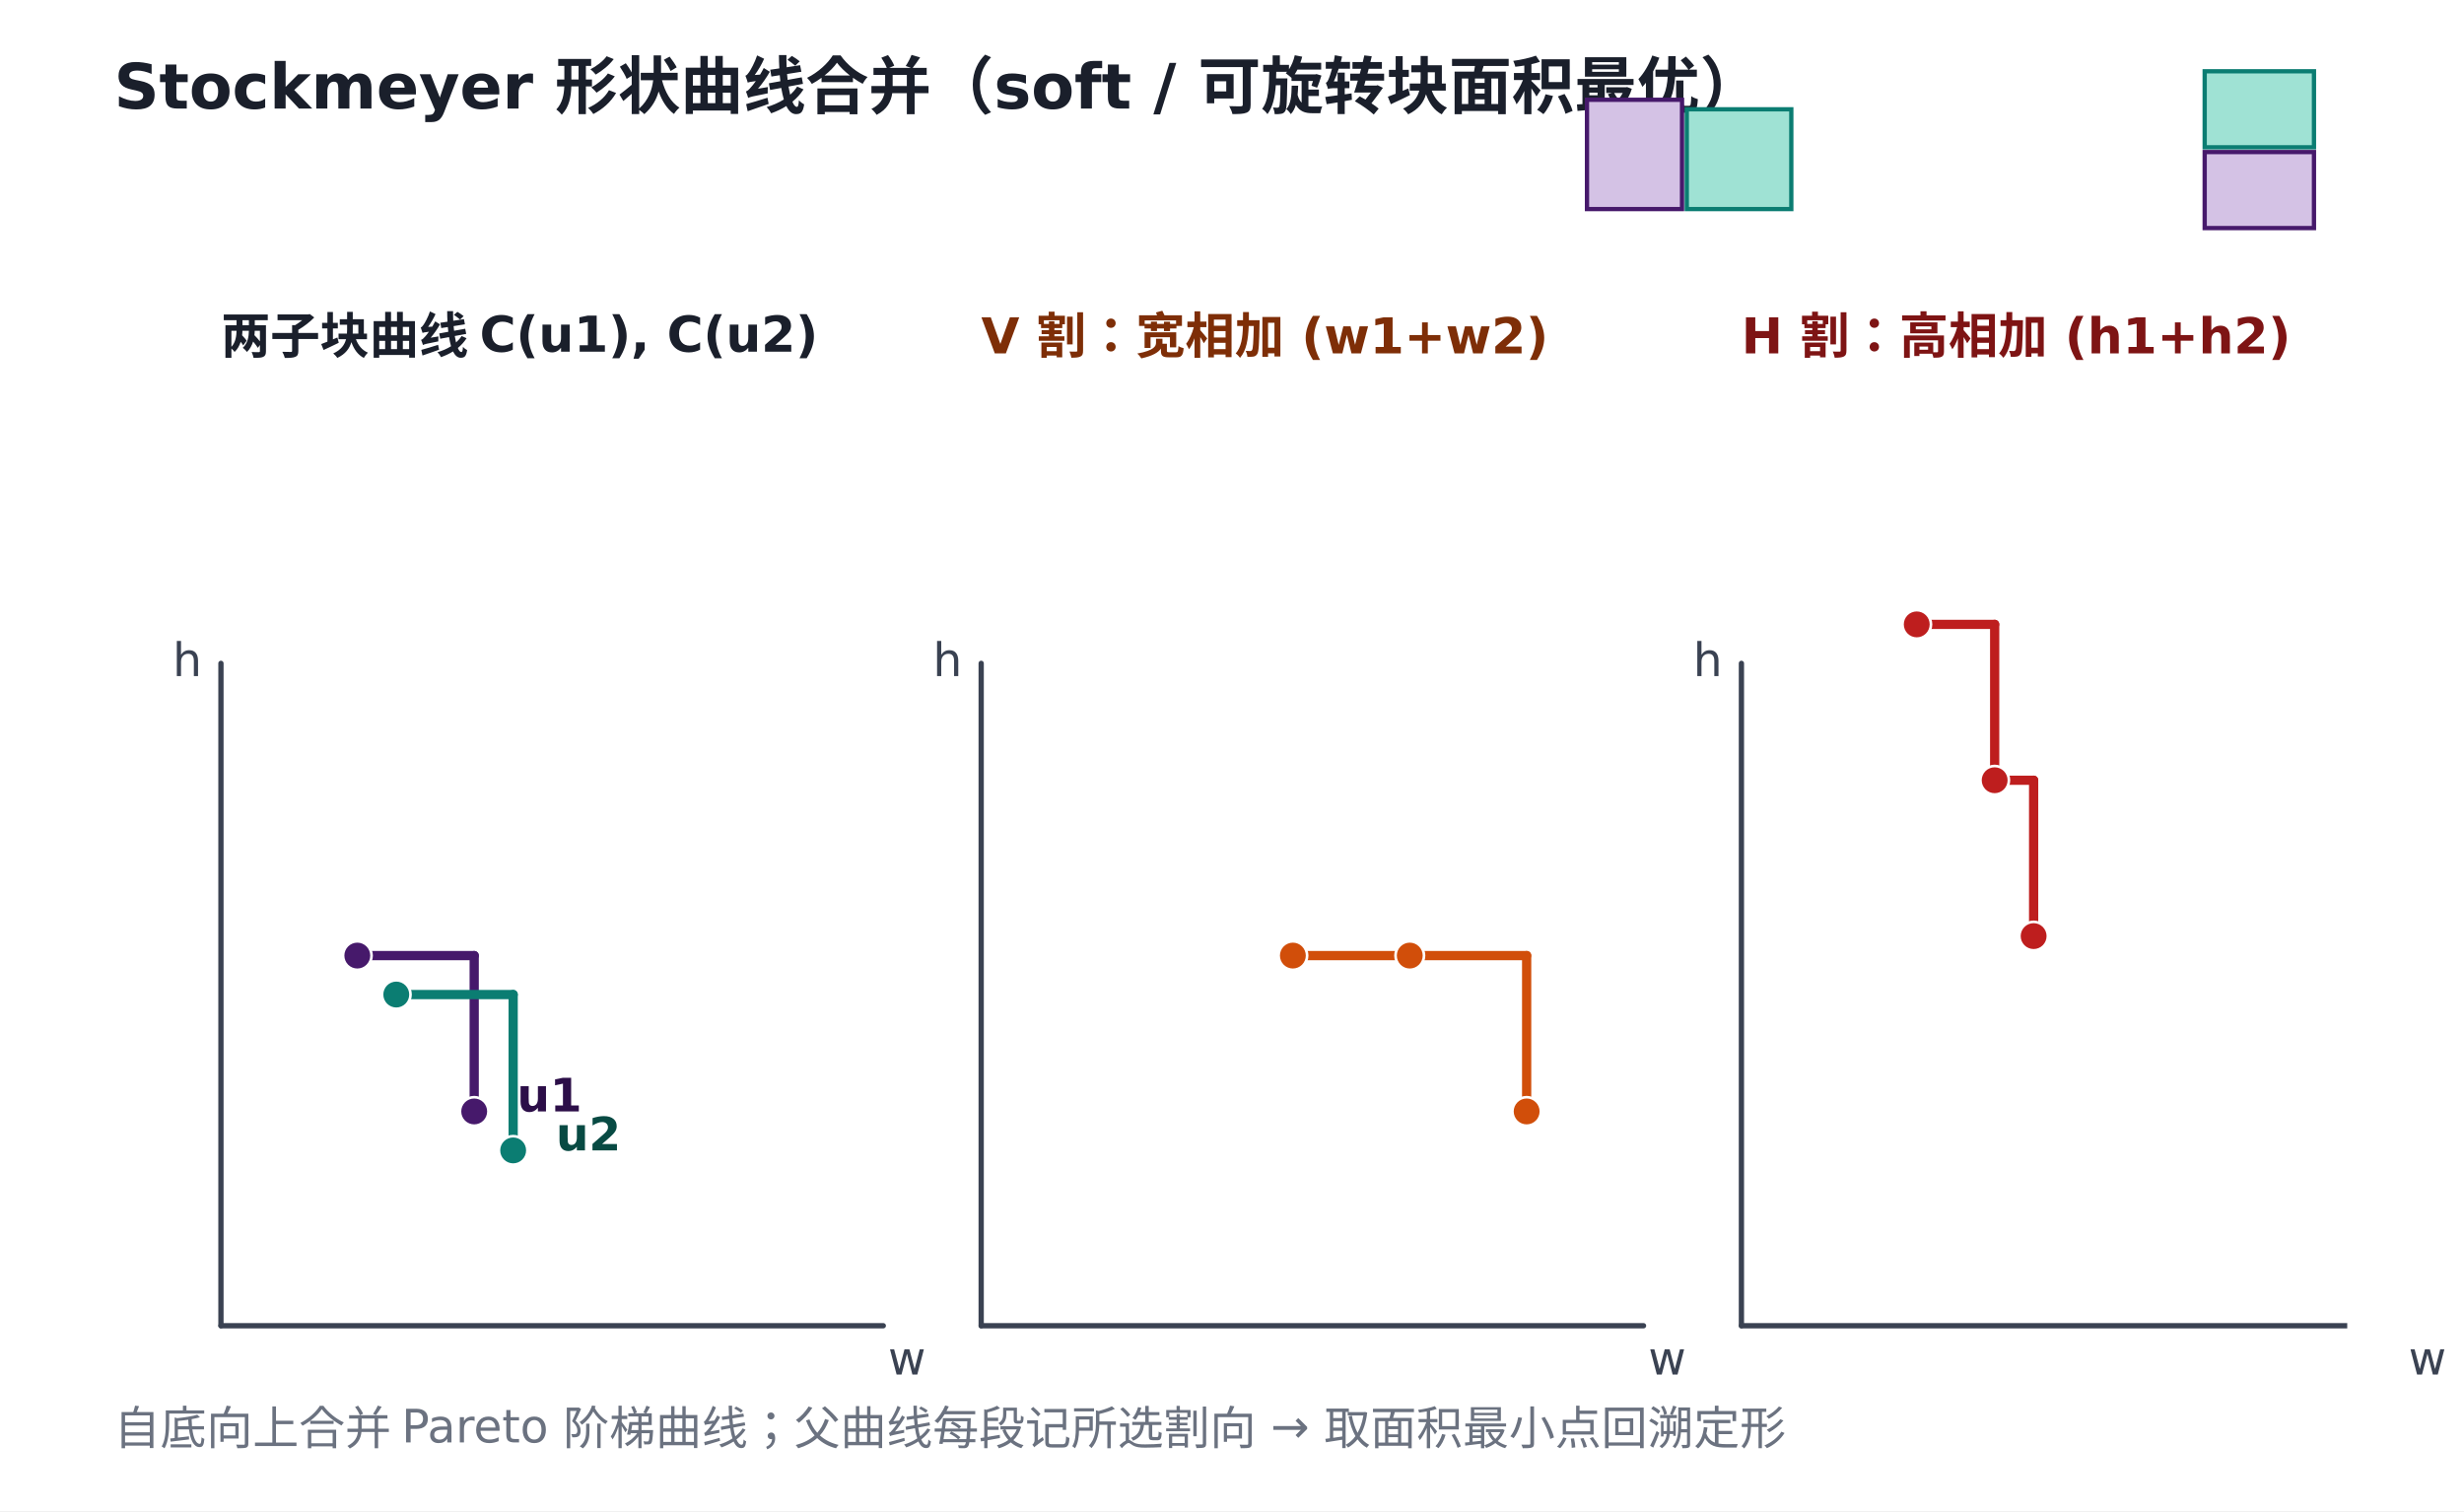
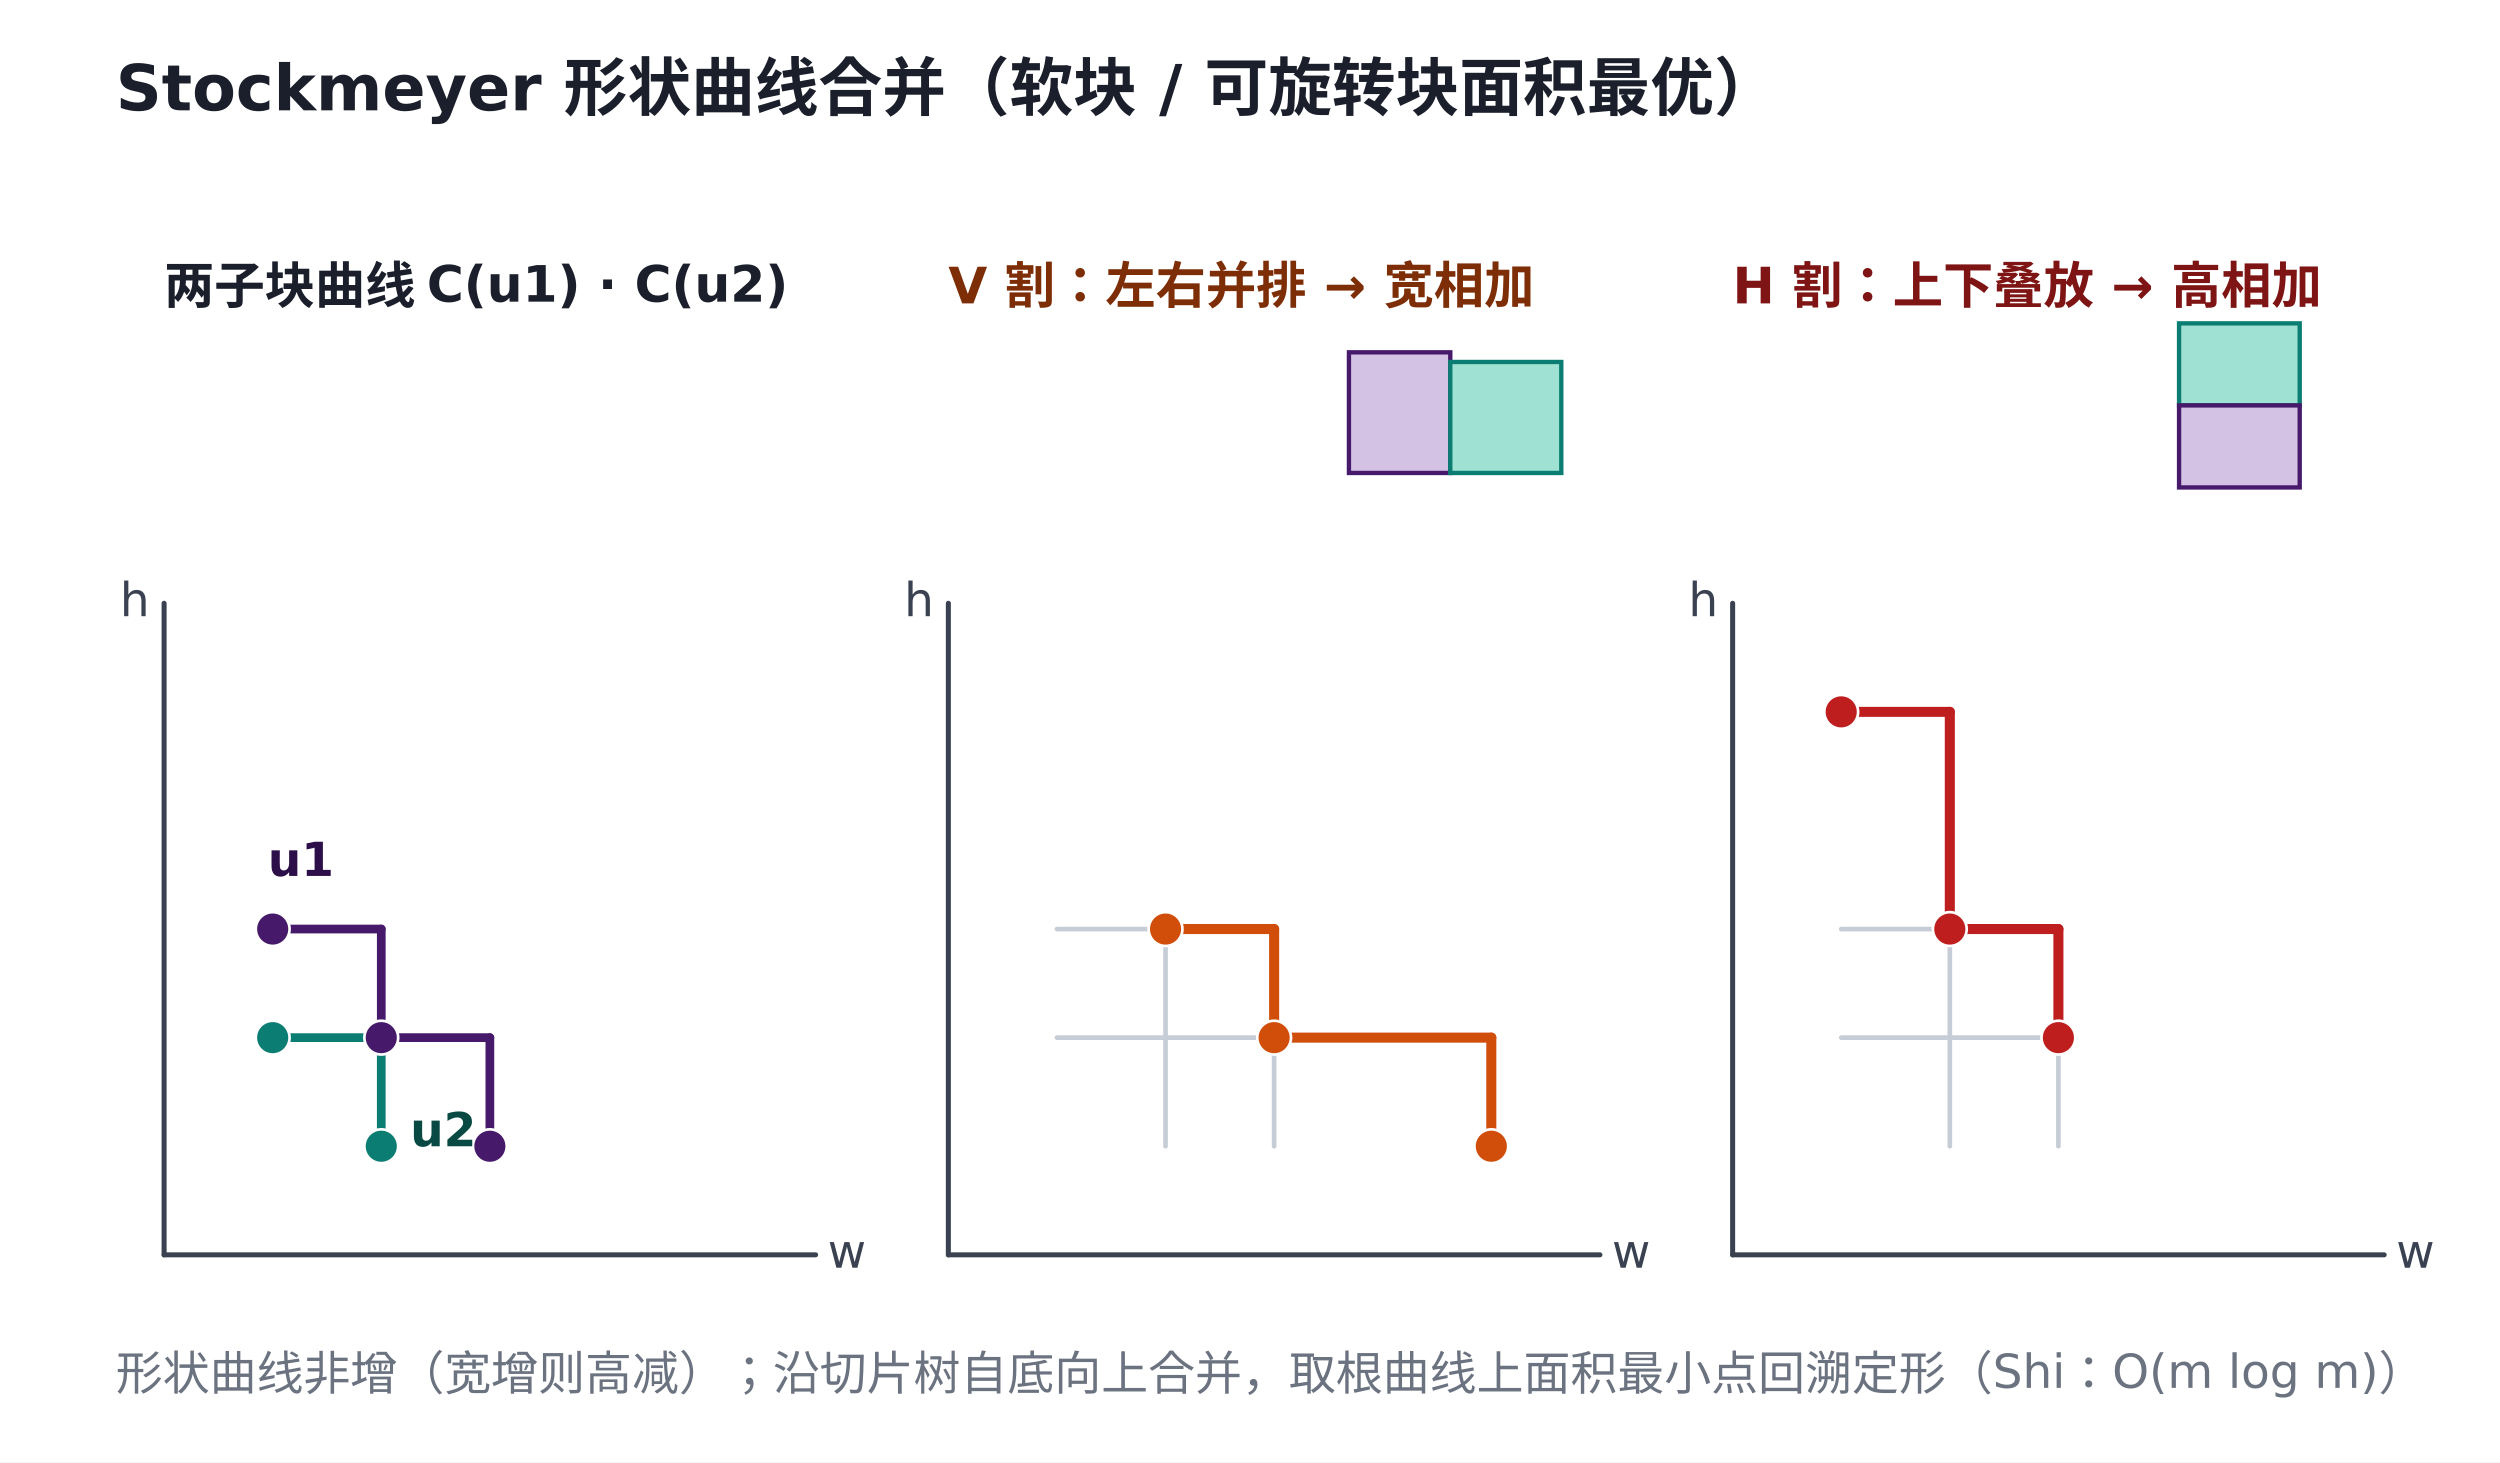
- <svg xmlns="http://www.w3.org/2000/svg" width="746.749pt" height="457.92pt" viewBox="0 0 746.749 457.92" version="1.1">
+ <svg xmlns="http://www.w3.org/2000/svg" width="745.92pt" height="436.32pt" viewBox="0 0 745.92 436.32" version="1.1">
  <defs>
    <style type="text/css">*{stroke-linejoin: round; stroke-linecap: butt}</style>
  </defs>
  <g id="figure_1">
    <g id="patch_1">
-       <path d="M 0 457.92  L 746.749 457.92  L 746.749 0  L 0 0  z " style="fill: #ffffff" />
+       <path d="M 0 436.32  L 745.92 436.32  L 745.92 0  L 0 0  z " style="fill: #ffffff" />
    </g>
    <g id="axes_1">
      <g id="patch_2">
-         <path d="M 5.76 452.16  L 711.36 452.16  L 711.36 5.76  L 5.76 5.76  z " clip-path="url(#pc4a3c876ba)" style="fill: #ffffff" />
+         <path d="M 5.76 430.56  L 740.16 430.56  L 740.16 5.76  L 5.76 5.76  z " clip-path="url(#p6e9ae3e410)" style="fill: #ffffff" />
      </g>
      <g id="text_1">
-         <text style="font-weight: 700; font-size: 19px; font-family: 'Microsoft YaHei', 'Microsoft YaHei UI', 'SimHei', 'Segoe UI', 'DejaVu Sans', sans-serif; text-anchor: start; fill: #1a1f2b" x="34.56" y="32.898" transform="rotate(-0 34.56 32.8982)">Stockmeyer 形状曲线合并（soft / 可旋转块面积最优）</text>
+         <text style="font-weight: 700; font-size: 19px; font-family: 'Microsoft YaHei', 'Microsoft YaHei UI', 'SimHei', 'Segoe UI', 'DejaVu Sans', sans-serif; text-anchor: start; fill: #1a1f2b" x="34.56" y="32.917" transform="rotate(-0 34.56 32.9175)">Stockmeyer 形状曲线合并（软块 / 可旋转块面积最优）</text>
      </g>
      <g id="line2d_1">
-         <path d="M 66.96 401.76  L 267.696 401.76  " clip-path="url(#pc4a3c876ba)" style="fill: none; stroke: #3a4252; stroke-width: 1.6; stroke-linecap: round" />
+         <path d="M 48.96 374.4  L 243.36 374.4  " clip-path="url(#p6e9ae3e410)" style="fill: none; stroke: #3a4252; stroke-width: 1.5; stroke-linecap: round" />
      </g>
      <g id="line2d_2">
-         <path d="M 66.96 401.76  L 66.96 201.024  " clip-path="url(#pc4a3c876ba)" style="fill: none; stroke: #3a4252; stroke-width: 1.6; stroke-linecap: round" />
+         <path d="M 48.96 374.4  L 48.96 180  " clip-path="url(#p6e9ae3e410)" style="fill: none; stroke: #3a4252; stroke-width: 1.5; stroke-linecap: round" />
      </g>
      <g id="text_2">
-         <text style="font-size: 14px; font-family: 'Microsoft YaHei', 'Microsoft YaHei UI', 'SimHei', 'Segoe UI', 'DejaVu Sans', sans-serif; text-anchor: start; fill: #3a4252" x="269.136" y="416.551" transform="rotate(-0 269.136 416.5512)">w</text>
+         <text style="font-size: 14px; font-family: 'Microsoft YaHei', 'Microsoft YaHei UI', 'SimHei', 'Segoe UI', 'DejaVu Sans', sans-serif; text-anchor: start; fill: #3a4252" x="246.96" y="378.255" transform="rotate(-0 246.96 378.2555)">w</text>
      </g>
      <g id="text_3">
-         <text style="font-size: 14px; font-family: 'Microsoft YaHei', 'Microsoft YaHei UI', 'SimHei', 'Segoe UI', 'DejaVu Sans', sans-serif; text-anchor: end; fill: #3a4252" x="61.2" y="204.879" transform="rotate(-0 61.2 204.8795)">h</text>
+         <text style="font-size: 14px; font-family: 'Microsoft YaHei', 'Microsoft YaHei UI', 'SimHei', 'Segoe UI', 'DejaVu Sans', sans-serif; text-anchor: end; fill: #3a4252" x="44.64" y="183.855" transform="rotate(-0 44.64 183.8555)">h</text>
      </g>
      <g id="text_4">
-         <text style="font-weight: 700; font-size: 15px; font-family: 'Microsoft YaHei', 'Microsoft YaHei UI', 'SimHei', 'Segoe UI', 'DejaVu Sans', sans-serif; text-anchor: start; fill: #1a1f2b" x="66.96" y="107.091" transform="rotate(-0 66.96 107.0909)">两子块曲线 C(u1), C(u2)</text>
+         <text style="font-weight: 700; font-size: 15px; font-family: 'Microsoft YaHei', 'Microsoft YaHei UI', 'SimHei', 'Segoe UI', 'DejaVu Sans', sans-serif; text-anchor: start; fill: #1a1f2b" x="48.96" y="90.531" transform="rotate(-0 48.96 90.53086)">两子块曲线 C(u1) · C(u2)</text>
      </g>
      <g id="line2d_3">
-         <path d="M 297.36 401.76  L 498.096 401.76  " clip-path="url(#pc4a3c876ba)" style="fill: none; stroke: #3a4252; stroke-width: 1.6; stroke-linecap: round" />
+         <path d="M 282.96 374.4  L 477.36 374.4  " clip-path="url(#p6e9ae3e410)" style="fill: none; stroke: #3a4252; stroke-width: 1.5; stroke-linecap: round" />
      </g>
      <g id="line2d_4">
-         <path d="M 297.36 401.76  L 297.36 201.024  " clip-path="url(#pc4a3c876ba)" style="fill: none; stroke: #3a4252; stroke-width: 1.6; stroke-linecap: round" />
+         <path d="M 282.96 374.4  L 282.96 180  " clip-path="url(#p6e9ae3e410)" style="fill: none; stroke: #3a4252; stroke-width: 1.5; stroke-linecap: round" />
      </g>
      <g id="text_5">
-         <text style="font-size: 14px; font-family: 'Microsoft YaHei', 'Microsoft YaHei UI', 'SimHei', 'Segoe UI', 'DejaVu Sans', sans-serif; text-anchor: start; fill: #3a4252" x="499.536" y="416.551" transform="rotate(-0 499.536 416.5512)">w</text>
+         <text style="font-size: 14px; font-family: 'Microsoft YaHei', 'Microsoft YaHei UI', 'SimHei', 'Segoe UI', 'DejaVu Sans', sans-serif; text-anchor: start; fill: #3a4252" x="480.96" y="378.255" transform="rotate(-0 480.96 378.2555)">w</text>
      </g>
      <g id="text_6">
-         <text style="font-size: 14px; font-family: 'Microsoft YaHei', 'Microsoft YaHei UI', 'SimHei', 'Segoe UI', 'DejaVu Sans', sans-serif; text-anchor: end; fill: #3a4252" x="291.6" y="204.879" transform="rotate(-0 291.6 204.8795)">h</text>
+         <text style="font-size: 14px; font-family: 'Microsoft YaHei', 'Microsoft YaHei UI', 'SimHei', 'Segoe UI', 'DejaVu Sans', sans-serif; text-anchor: end; fill: #3a4252" x="278.64" y="183.855" transform="rotate(-0 278.64 183.8555)">h</text>
      </g>
      <g id="text_7">
-         <text style="font-weight: 700; font-size: 15px; font-family: 'Microsoft YaHei', 'Microsoft YaHei UI', 'SimHei', 'Segoe UI', 'DejaVu Sans', sans-serif; text-anchor: start; fill: #7e2e07" x="297.36" y="107.091" transform="rotate(-0 297.36 107.0909)">V 割：宽相加 (w1+w2)</text>
+         <text style="font-weight: 700; font-size: 15px; font-family: 'Microsoft YaHei', 'Microsoft YaHei UI', 'SimHei', 'Segoe UI', 'DejaVu Sans', sans-serif; text-anchor: start; fill: #7e2e07" x="282.96" y="90.531" transform="rotate(-0 282.96 90.53086)">V 割：左右并排 → 宽相加</text>
      </g>
      <g id="line2d_5">
-         <path d="M 527.76 401.76  L 728.496 401.76  " clip-path="url(#pc4a3c876ba)" style="fill: none; stroke: #3a4252; stroke-width: 1.6; stroke-linecap: round" />
+         <path d="M 315.36 277.2  L 347.76 277.2  " clip-path="url(#p6e9ae3e410)" style="fill: none; stroke: #c7cdd6; stroke-width: 1.4; stroke-linecap: round" />
      </g>
      <g id="line2d_6">
-         <path d="M 527.76 401.76  L 527.76 201.024  " clip-path="url(#pc4a3c876ba)" style="fill: none; stroke: #3a4252; stroke-width: 1.6; stroke-linecap: round" />
+         <path d="M 347.76 277.2  L 347.76 309.6  " clip-path="url(#p6e9ae3e410)" style="fill: none; stroke: #c7cdd6; stroke-width: 1.4; stroke-linecap: round" />
+       </g>
+       <g id="line2d_7">
+         <path d="M 347.76 309.6  L 380.16 309.6  " clip-path="url(#p6e9ae3e410)" style="fill: none; stroke: #c7cdd6; stroke-width: 1.4; stroke-linecap: round" />
+       </g>
+       <g id="line2d_8">
+         <path d="M 380.16 309.6  L 380.16 342  " clip-path="url(#p6e9ae3e410)" style="fill: none; stroke: #c7cdd6; stroke-width: 1.4; stroke-linecap: round" />
+       </g>
+       <g id="line2d_9">
+         <path d="M 315.36 309.6  L 347.76 309.6  " clip-path="url(#p6e9ae3e410)" style="fill: none; stroke: #c7cdd6; stroke-width: 1.4; stroke-linecap: round" />
+       </g>
+       <g id="line2d_10">
+         <path d="M 347.76 309.6  L 347.76 342  " clip-path="url(#p6e9ae3e410)" style="fill: none; stroke: #c7cdd6; stroke-width: 1.4; stroke-linecap: round" />
+       </g>
+       <g id="line2d_11">
+         <path d="M 516.96 374.4  L 711.36 374.4  " clip-path="url(#p6e9ae3e410)" style="fill: none; stroke: #3a4252; stroke-width: 1.5; stroke-linecap: round" />
+       </g>
+       <g id="line2d_12">
+         <path d="M 516.96 374.4  L 516.96 180  " clip-path="url(#p6e9ae3e410)" style="fill: none; stroke: #3a4252; stroke-width: 1.5; stroke-linecap: round" />
      </g>
      <g id="text_8">
-         <text style="font-size: 14px; font-family: 'Microsoft YaHei', 'Microsoft YaHei UI', 'SimHei', 'Segoe UI', 'DejaVu Sans', sans-serif; text-anchor: start; fill: #3a4252" x="729.936" y="416.551" transform="rotate(-0 729.936 416.5512)">w</text>
+         <text style="font-size: 14px; font-family: 'Microsoft YaHei', 'Microsoft YaHei UI', 'SimHei', 'Segoe UI', 'DejaVu Sans', sans-serif; text-anchor: start; fill: #3a4252" x="714.96" y="378.255" transform="rotate(-0 714.96 378.2555)">w</text>
      </g>
      <g id="text_9">
-         <text style="font-size: 14px; font-family: 'Microsoft YaHei', 'Microsoft YaHei UI', 'SimHei', 'Segoe UI', 'DejaVu Sans', sans-serif; text-anchor: end; fill: #3a4252" x="522" y="204.879" transform="rotate(-0 522 204.8795)">h</text>
+         <text style="font-size: 14px; font-family: 'Microsoft YaHei', 'Microsoft YaHei UI', 'SimHei', 'Segoe UI', 'DejaVu Sans', sans-serif; text-anchor: end; fill: #3a4252" x="512.64" y="183.855" transform="rotate(-0 512.64 183.8555)">h</text>
      </g>
      <g id="text_10">
-         <text style="font-weight: 700; font-size: 15px; font-family: 'Microsoft YaHei', 'Microsoft YaHei UI', 'SimHei', 'Segoe UI', 'DejaVu Sans', sans-serif; text-anchor: start; fill: #7e1414" x="527.76" y="107.091" transform="rotate(-0 527.76 107.0909)">H 割：高相加 (h1+h2)</text>
+         <text style="font-weight: 700; font-size: 15px; font-family: 'Microsoft YaHei', 'Microsoft YaHei UI', 'SimHei', 'Segoe UI', 'DejaVu Sans', sans-serif; text-anchor: start; fill: #7e1414" x="516.96" y="90.531" transform="rotate(-0 516.96 90.53086)">H 割：上下叠放 → 高相加</text>
+       </g>
+       <g id="line2d_13">
+         <path d="M 549.36 277.2  L 581.76 277.2  " clip-path="url(#p6e9ae3e410)" style="fill: none; stroke: #c7cdd6; stroke-width: 1.4; stroke-linecap: round" />
+       </g>
+       <g id="line2d_14">
+         <path d="M 581.76 277.2  L 581.76 309.6  " clip-path="url(#p6e9ae3e410)" style="fill: none; stroke: #c7cdd6; stroke-width: 1.4; stroke-linecap: round" />
+       </g>
+       <g id="line2d_15">
+         <path d="M 581.76 309.6  L 614.16 309.6  " clip-path="url(#p6e9ae3e410)" style="fill: none; stroke: #c7cdd6; stroke-width: 1.4; stroke-linecap: round" />
+       </g>
+       <g id="line2d_16">
+         <path d="M 614.16 309.6  L 614.16 342  " clip-path="url(#p6e9ae3e410)" style="fill: none; stroke: #c7cdd6; stroke-width: 1.4; stroke-linecap: round" />
+       </g>
+       <g id="line2d_17">
+         <path d="M 549.36 309.6  L 581.76 309.6  " clip-path="url(#p6e9ae3e410)" style="fill: none; stroke: #c7cdd6; stroke-width: 1.4; stroke-linecap: round" />
+       </g>
+       <g id="line2d_18">
+         <path d="M 581.76 309.6  L 581.76 342  " clip-path="url(#p6e9ae3e410)" style="fill: none; stroke: #c7cdd6; stroke-width: 1.4; stroke-linecap: round" />
      </g>
      <g id="text_11">
-         <text style="font-size: 14px; font-family: 'Microsoft YaHei', 'Microsoft YaHei UI', 'SimHei', 'Segoe UI', 'DejaVu Sans', sans-serif; text-anchor: start; fill: #6b7280" x="34.56" y="437.76" transform="rotate(-0 34.56 437.76)">自底向上合并 Pareto 阶梯曲线；父曲线每段记所选割向 → 取面积最小点回溯定形</text>
-       </g>
-       <g id="line2d_7">
-         <path d="M 108.288 289.584  L 143.712 289.584  " clip-path="url(#pc4a3c876ba)" style="fill: none; stroke: #46196b; stroke-width: 2.8; stroke-linecap: round" />
-       </g>
-       <g id="line2d_8">
-         <path d="M 143.712 289.584  L 143.712 336.816  " clip-path="url(#pc4a3c876ba)" style="fill: none; stroke: #46196b; stroke-width: 2.8; stroke-linecap: round" />
-       </g>
-       <g id="line2d_9">
-         <path d="M 120.096 301.392  L 155.52 301.392  " clip-path="url(#pc4a3c876ba)" style="fill: none; stroke: #0b7d72; stroke-width: 2.8; stroke-linecap: round" />
-       </g>
-       <g id="line2d_10">
-         <path d="M 155.52 301.392  L 155.52 348.624  " clip-path="url(#pc4a3c876ba)" style="fill: none; stroke: #0b7d72; stroke-width: 2.8; stroke-linecap: round" />
-       </g>
-       <g id="line2d_11">
-         <path d="M 391.824 289.584  L 427.248 289.584  " clip-path="url(#pc4a3c876ba)" style="fill: none; stroke: #d14e0a; stroke-width: 2.8; stroke-linecap: round" />
-       </g>
-       <g id="line2d_12">
-         <path d="M 427.248 289.584  L 427.248 289.584  " clip-path="url(#pc4a3c876ba)" style="fill: none; stroke: #d14e0a; stroke-width: 2.8; stroke-linecap: round" />
-       </g>
-       <g id="line2d_13">
-         <path d="M 427.248 289.584  L 462.672 289.584  " clip-path="url(#pc4a3c876ba)" style="fill: none; stroke: #d14e0a; stroke-width: 2.8; stroke-linecap: round" />
-       </g>
-       <g id="line2d_14">
-         <path d="M 462.672 289.584  L 462.672 336.816  " clip-path="url(#pc4a3c876ba)" style="fill: none; stroke: #d14e0a; stroke-width: 2.8; stroke-linecap: round" />
-       </g>
-       <g id="line2d_15">
-         <path d="M 580.896 189.216  L 604.512 189.216  " clip-path="url(#pc4a3c876ba)" style="fill: none; stroke: #be1e1e; stroke-width: 2.8; stroke-linecap: round" />
-       </g>
-       <g id="line2d_16">
-         <path d="M 604.512 189.216  L 604.512 236.448  " clip-path="url(#pc4a3c876ba)" style="fill: none; stroke: #be1e1e; stroke-width: 2.8; stroke-linecap: round" />
-       </g>
-       <g id="line2d_17">
-         <path d="M 604.512 236.448  L 616.32 236.448  " clip-path="url(#pc4a3c876ba)" style="fill: none; stroke: #be1e1e; stroke-width: 2.8; stroke-linecap: round" />
-       </g>
-       <g id="line2d_18">
-         <path d="M 616.32 236.448  L 616.32 283.68  " clip-path="url(#pc4a3c876ba)" style="fill: none; stroke: #be1e1e; stroke-width: 2.8; stroke-linecap: round" />
+         <text style="font-size: 14px; font-family: 'Microsoft YaHei', 'Microsoft YaHei UI', 'SimHei', 'Segoe UI', 'DejaVu Sans', sans-serif; text-anchor: start; fill: #6b7280" x="34.56" y="414.72" transform="rotate(-0 34.56 414.72)">形状曲线非增（宽增则高减）；沿切片树自底向上合并，取根曲线上面积最小点回溯定形（Shi：O(m log m)）</text>
+       </g>
+       <g id="line2d_19">
+         <path d="M 81.36 277.2  L 113.76 277.2  " clip-path="url(#p6e9ae3e410)" style="fill: none; stroke: #46196b; stroke-width: 2.6; stroke-linecap: round" />
+       </g>
+       <g id="line2d_20">
+         <path d="M 113.76 277.2  L 113.76 309.6  " clip-path="url(#p6e9ae3e410)" style="fill: none; stroke: #46196b; stroke-width: 2.6; stroke-linecap: round" />
+       </g>
+       <g id="line2d_21">
+         <path d="M 113.76 309.6  L 146.16 309.6  " clip-path="url(#p6e9ae3e410)" style="fill: none; stroke: #46196b; stroke-width: 2.6; stroke-linecap: round" />
+       </g>
+       <g id="line2d_22">
+         <path d="M 146.16 309.6  L 146.16 342  " clip-path="url(#p6e9ae3e410)" style="fill: none; stroke: #46196b; stroke-width: 2.6; stroke-linecap: round" />
+       </g>
+       <g id="line2d_23">
+         <path d="M 81.36 309.6  L 113.76 309.6  " clip-path="url(#p6e9ae3e410)" style="fill: none; stroke: #0b7d72; stroke-width: 2.6; stroke-linecap: round" />
+       </g>
+       <g id="line2d_24">
+         <path d="M 113.76 309.6  L 113.76 342  " clip-path="url(#p6e9ae3e410)" style="fill: none; stroke: #0b7d72; stroke-width: 2.6; stroke-linecap: round" />
+       </g>
+       <g id="line2d_25">
+         <path d="M 347.76 277.2  L 380.16 277.2  " clip-path="url(#p6e9ae3e410)" style="fill: none; stroke: #d14e0a; stroke-width: 3; stroke-linecap: round" />
+       </g>
+       <g id="line2d_26">
+         <path d="M 380.16 277.2  L 380.16 309.6  " clip-path="url(#p6e9ae3e410)" style="fill: none; stroke: #d14e0a; stroke-width: 3; stroke-linecap: round" />
+       </g>
+       <g id="line2d_27">
+         <path d="M 380.16 309.6  L 444.96 309.6  " clip-path="url(#p6e9ae3e410)" style="fill: none; stroke: #d14e0a; stroke-width: 3; stroke-linecap: round" />
+       </g>
+       <g id="line2d_28">
+         <path d="M 444.96 309.6  L 444.96 342  " clip-path="url(#p6e9ae3e410)" style="fill: none; stroke: #d14e0a; stroke-width: 3; stroke-linecap: round" />
+       </g>
+       <g id="line2d_29">
+         <path d="M 549.36 212.4  L 581.76 212.4  " clip-path="url(#p6e9ae3e410)" style="fill: none; stroke: #be1e1e; stroke-width: 3; stroke-linecap: round" />
+       </g>
+       <g id="line2d_30">
+         <path d="M 581.76 212.4  L 581.76 277.2  " clip-path="url(#p6e9ae3e410)" style="fill: none; stroke: #be1e1e; stroke-width: 3; stroke-linecap: round" />
+       </g>
+       <g id="line2d_31">
+         <path d="M 581.76 277.2  L 614.16 277.2  " clip-path="url(#p6e9ae3e410)" style="fill: none; stroke: #be1e1e; stroke-width: 3; stroke-linecap: round" />
+       </g>
+       <g id="line2d_32">
+         <path d="M 614.16 277.2  L 614.16 309.6  " clip-path="url(#p6e9ae3e410)" style="fill: none; stroke: #be1e1e; stroke-width: 3; stroke-linecap: round" />
      </g>
      <g id="patch_3">
-         <path d="M 480.96 63.36  L 509.76 63.36  L 509.76 30.24  L 480.96 30.24  z " clip-path="url(#pc4a3c876ba)" style="fill: #d4c2e5; stroke: #46196b; stroke-width: 1.3; stroke-linejoin: miter" />
+         <path d="M 402.48 141.12  L 432.72 141.12  L 432.72 105.12  L 402.48 105.12  z " clip-path="url(#p6e9ae3e410)" style="fill: #d4c2e5; stroke: #46196b; stroke-width: 1.3; stroke-linejoin: miter" />
      </g>
      <g id="patch_4">
-         <path d="M 511.2 63.36  L 542.88 63.36  L 542.88 33.12  L 511.2 33.12  z " clip-path="url(#pc4a3c876ba)" style="fill: #9fe2d4; stroke: #0b7d72; stroke-width: 1.3; stroke-linejoin: miter" />
+         <path d="M 432.72 141.12  L 465.84 141.12  L 465.84 108  L 432.72 108  z " clip-path="url(#p6e9ae3e410)" style="fill: #9fe2d4; stroke: #0b7d72; stroke-width: 1.3; stroke-linejoin: miter" />
      </g>
      <g id="patch_5">
-         <path d="M 668.16 44.64  L 701.28 44.64  L 701.28 21.6  L 668.16 21.6  z " clip-path="url(#pc4a3c876ba)" style="fill: #9fe2d4; stroke: #0b7d72; stroke-width: 1.3; stroke-linejoin: miter" />
+         <path d="M 650.16 120.96  L 686.16 120.96  L 686.16 96.48  L 650.16 96.48  z " clip-path="url(#p6e9ae3e410)" style="fill: #9fe2d4; stroke: #0b7d72; stroke-width: 1.3; stroke-linejoin: miter" />
      </g>
      <g id="patch_6">
-         <path d="M 668.16 69.12  L 701.28 69.12  L 701.28 46.08  L 668.16 46.08  z " clip-path="url(#pc4a3c876ba)" style="fill: #d4c2e5; stroke: #46196b; stroke-width: 1.3; stroke-linejoin: miter" />
+         <path d="M 650.16 145.44  L 686.16 145.44  L 686.16 120.96  L 650.16 120.96  z " clip-path="url(#p6e9ae3e410)" style="fill: #d4c2e5; stroke: #46196b; stroke-width: 1.3; stroke-linejoin: miter" />
      </g>
      <g id="patch_7">
-         <path d="M 108.288 293.904  C 109.434 293.904 110.533 293.449 111.343 292.639  C 112.153 291.829 112.608 290.73 112.608 289.584  C 112.608 288.438 112.153 287.339 111.343 286.529  C 110.533 285.719 109.434 285.264 108.288 285.264  C 107.142 285.264 106.043 285.719 105.233 286.529  C 104.423 287.339 103.968 288.438 103.968 289.584  C 103.968 290.73 104.423 291.829 105.233 292.639  C 106.043 293.449 107.142 293.904 108.288 293.904  z " clip-path="url(#pc4a3c876ba)" style="fill: #46196b; stroke: #ffffff; stroke-width: 0.8; stroke-linejoin: miter" />
+         <path d="M 81.36 282.24  C 82.697 282.24 83.979 281.709 84.924 280.764  C 85.869 279.819 86.4 278.537 86.4 277.2  C 86.4 275.863 85.869 274.581 84.924 273.636  C 83.979 272.691 82.697 272.16 81.36 272.16  C 80.023 272.16 78.741 272.691 77.796 273.636  C 76.851 274.581 76.32 275.863 76.32 277.2  C 76.32 278.537 76.851 279.819 77.796 280.764  C 78.741 281.709 80.023 282.24 81.36 282.24  z " clip-path="url(#p6e9ae3e410)" style="fill: #46196b; stroke: #ffffff; stroke-width: 0.8; stroke-linejoin: miter" />
      </g>
      <g id="patch_8">
-         <path d="M 143.712 341.136  C 144.858 341.136 145.957 340.681 146.767 339.871  C 147.577 339.061 148.032 337.962 148.032 336.816  C 148.032 335.67 147.577 334.571 146.767 333.761  C 145.957 332.951 144.858 332.496 143.712 332.496  C 142.566 332.496 141.467 332.951 140.657 333.761  C 139.847 334.571 139.392 335.67 139.392 336.816  C 139.392 337.962 139.847 339.061 140.657 339.871  C 141.467 340.681 142.566 341.136 143.712 341.136  z " clip-path="url(#pc4a3c876ba)" style="fill: #46196b; stroke: #ffffff; stroke-width: 0.8; stroke-linejoin: miter" />
+         <path d="M 113.76 314.64  C 115.097 314.64 116.379 314.109 117.324 313.164  C 118.269 312.219 118.8 310.937 118.8 309.6  C 118.8 308.263 118.269 306.981 117.324 306.036  C 116.379 305.091 115.097 304.56 113.76 304.56  C 112.423 304.56 111.141 305.091 110.196 306.036  C 109.251 306.981 108.72 308.263 108.72 309.6  C 108.72 310.937 109.251 312.219 110.196 313.164  C 111.141 314.109 112.423 314.64 113.76 314.64  z " clip-path="url(#p6e9ae3e410)" style="fill: #46196b; stroke: #ffffff; stroke-width: 0.8; stroke-linejoin: miter" />
      </g>
      <g id="patch_9">
-         <path d="M 120.096 305.712  C 121.242 305.712 122.341 305.257 123.151 304.447  C 123.961 303.637 124.416 302.538 124.416 301.392  C 124.416 300.246 123.961 299.147 123.151 298.337  C 122.341 297.527 121.242 297.072 120.096 297.072  C 118.95 297.072 117.851 297.527 117.041 298.337  C 116.231 299.147 115.776 300.246 115.776 301.392  C 115.776 302.538 116.231 303.637 117.041 304.447  C 117.851 305.257 118.95 305.712 120.096 305.712  z " clip-path="url(#pc4a3c876ba)" style="fill: #0b7d72; stroke: #ffffff; stroke-width: 0.8; stroke-linejoin: miter" />
+         <path d="M 146.16 347.04  C 147.497 347.04 148.779 346.509 149.724 345.564  C 150.669 344.619 151.2 343.337 151.2 342  C 151.2 340.663 150.669 339.381 149.724 338.436  C 148.779 337.491 147.497 336.96 146.16 336.96  C 144.823 336.96 143.541 337.491 142.596 338.436  C 141.651 339.381 141.12 340.663 141.12 342  C 141.12 343.337 141.651 344.619 142.596 345.564  C 143.541 346.509 144.823 347.04 146.16 347.04  z " clip-path="url(#p6e9ae3e410)" style="fill: #46196b; stroke: #ffffff; stroke-width: 0.8; stroke-linejoin: miter" />
      </g>
      <g id="patch_10">
-         <path d="M 155.52 352.944  C 156.666 352.944 157.765 352.489 158.575 351.679  C 159.385 350.869 159.84 349.77 159.84 348.624  C 159.84 347.478 159.385 346.379 158.575 345.569  C 157.765 344.759 156.666 344.304 155.52 344.304  C 154.374 344.304 153.275 344.759 152.465 345.569  C 151.655 346.379 151.2 347.478 151.2 348.624  C 151.2 349.77 151.655 350.869 152.465 351.679  C 153.275 352.489 154.374 352.944 155.52 352.944  z " clip-path="url(#pc4a3c876ba)" style="fill: #0b7d72; stroke: #ffffff; stroke-width: 0.8; stroke-linejoin: miter" />
+         <path d="M 81.36 314.64  C 82.697 314.64 83.979 314.109 84.924 313.164  C 85.869 312.219 86.4 310.937 86.4 309.6  C 86.4 308.263 85.869 306.981 84.924 306.036  C 83.979 305.091 82.697 304.56 81.36 304.56  C 80.023 304.56 78.741 305.091 77.796 306.036  C 76.851 306.981 76.32 308.263 76.32 309.6  C 76.32 310.937 76.851 312.219 77.796 313.164  C 78.741 314.109 80.023 314.64 81.36 314.64  z " clip-path="url(#p6e9ae3e410)" style="fill: #0b7d72; stroke: #ffffff; stroke-width: 0.8; stroke-linejoin: miter" />
+       </g>
+       <g id="patch_11">
+         <path d="M 113.76 347.04  C 115.097 347.04 116.379 346.509 117.324 345.564  C 118.269 344.619 118.8 343.337 118.8 342  C 118.8 340.663 118.269 339.381 117.324 338.436  C 116.379 337.491 115.097 336.96 113.76 336.96  C 112.423 336.96 111.141 337.491 110.196 338.436  C 109.251 339.381 108.72 340.663 108.72 342  C 108.72 343.337 109.251 344.619 110.196 345.564  C 111.141 346.509 112.423 347.04 113.76 347.04  z " clip-path="url(#p6e9ae3e410)" style="fill: #0b7d72; stroke: #ffffff; stroke-width: 0.8; stroke-linejoin: miter" />
+       </g>
+       <g id="patch_12">
+         <path d="M 347.76 282.24  C 349.097 282.24 350.379 281.709 351.324 280.764  C 352.269 279.819 352.8 278.537 352.8 277.2  C 352.8 275.863 352.269 274.581 351.324 273.636  C 350.379 272.691 349.097 272.16 347.76 272.16  C 346.423 272.16 345.141 272.691 344.196 273.636  C 343.251 274.581 342.72 275.863 342.72 277.2  C 342.72 278.537 343.251 279.819 344.196 280.764  C 345.141 281.709 346.423 282.24 347.76 282.24  z " clip-path="url(#p6e9ae3e410)" style="fill: #d14e0a; stroke: #ffffff; stroke-width: 0.8; stroke-linejoin: miter" />
+       </g>
+       <g id="patch_13">
+         <path d="M 380.16 314.64  C 381.497 314.64 382.779 314.109 383.724 313.164  C 384.669 312.219 385.2 310.937 385.2 309.6  C 385.2 308.263 384.669 306.981 383.724 306.036  C 382.779 305.091 381.497 304.56 380.16 304.56  C 378.823 304.56 377.541 305.091 376.596 306.036  C 375.651 306.981 375.12 308.263 375.12 309.6  C 375.12 310.937 375.651 312.219 376.596 313.164  C 377.541 314.109 378.823 314.64 380.16 314.64  z " clip-path="url(#p6e9ae3e410)" style="fill: #d14e0a; stroke: #ffffff; stroke-width: 0.8; stroke-linejoin: miter" />
+       </g>
+       <g id="patch_14">
+         <path d="M 444.96 347.04  C 446.297 347.04 447.579 346.509 448.524 345.564  C 449.469 344.619 450 343.337 450 342  C 450 340.663 449.469 339.381 448.524 338.436  C 447.579 337.491 446.297 336.96 444.96 336.96  C 443.623 336.96 442.341 337.491 441.396 338.436  C 440.451 339.381 439.92 340.663 439.92 342  C 439.92 343.337 440.451 344.619 441.396 345.564  C 442.341 346.509 443.623 347.04 444.96 347.04  z " clip-path="url(#p6e9ae3e410)" style="fill: #d14e0a; stroke: #ffffff; stroke-width: 0.8; stroke-linejoin: miter" />
+       </g>
+       <g id="patch_15">
+         <path d="M 549.36 217.44  C 550.697 217.44 551.979 216.909 552.924 215.964  C 553.869 215.019 554.4 213.737 554.4 212.4  C 554.4 211.063 553.869 209.781 552.924 208.836  C 551.979 207.891 550.697 207.36 549.36 207.36  C 548.023 207.36 546.741 207.891 545.796 208.836  C 544.851 209.781 544.32 211.063 544.32 212.4  C 544.32 213.737 544.851 215.019 545.796 215.964  C 546.741 216.909 548.023 217.44 549.36 217.44  z " clip-path="url(#p6e9ae3e410)" style="fill: #be1e1e; stroke: #ffffff; stroke-width: 0.8; stroke-linejoin: miter" />
+       </g>
+       <g id="patch_16">
+         <path d="M 581.76 282.24  C 583.097 282.24 584.379 281.709 585.324 280.764  C 586.269 279.819 586.8 278.537 586.8 277.2  C 586.8 275.863 586.269 274.581 585.324 273.636  C 584.379 272.691 583.097 272.16 581.76 272.16  C 580.423 272.16 579.141 272.691 578.196 273.636  C 577.251 274.581 576.72 275.863 576.72 277.2  C 576.72 278.537 577.251 279.819 578.196 280.764  C 579.141 281.709 580.423 282.24 581.76 282.24  z " clip-path="url(#p6e9ae3e410)" style="fill: #be1e1e; stroke: #ffffff; stroke-width: 0.8; stroke-linejoin: miter" />
+       </g>
+       <g id="patch_17">
+         <path d="M 614.16 314.64  C 615.497 314.64 616.779 314.109 617.724 313.164  C 618.669 312.219 619.2 310.937 619.2 309.6  C 619.2 308.263 618.669 306.981 617.724 306.036  C 616.779 305.091 615.497 304.56 614.16 304.56  C 612.823 304.56 611.541 305.091 610.596 306.036  C 609.651 306.981 609.12 308.263 609.12 309.6  C 609.12 310.937 609.651 312.219 610.596 313.164  C 611.541 314.109 612.823 314.64 614.16 314.64  z " clip-path="url(#p6e9ae3e410)" style="fill: #be1e1e; stroke: #ffffff; stroke-width: 0.8; stroke-linejoin: miter" />
      </g>
      <g id="text_12">
-         <text style="font-weight: 700; font-size: 14px; font-family: 'Microsoft YaHei', 'Microsoft YaHei UI', 'SimHei', 'Segoe UI', 'DejaVu Sans', sans-serif; text-anchor: start; fill: #2c0e48" x="156.672" y="336.816" transform="rotate(-0 156.672 336.816)">u1</text>
+         <text style="font-weight: 700; font-size: 14px; font-family: 'Microsoft YaHei', 'Microsoft YaHei UI', 'SimHei', 'Segoe UI', 'DejaVu Sans', sans-serif; text-anchor: start; fill: #2c0e48" x="79.92" y="261.36" transform="rotate(-0 79.92 261.36)">u1</text>
      </g>
      <g id="text_13">
-         <text style="font-weight: 700; font-size: 14px; font-family: 'Microsoft YaHei', 'Microsoft YaHei UI', 'SimHei', 'Segoe UI', 'DejaVu Sans', sans-serif; text-anchor: start; fill: #084a43" x="168.48" y="348.624" transform="rotate(-0 168.48 348.624)">u2</text>
-       </g>
-       <g id="patch_11">
-         <path d="M 391.824 293.904  C 392.97 293.904 394.069 293.449 394.879 292.639  C 395.689 291.829 396.144 290.73 396.144 289.584  C 396.144 288.438 395.689 287.339 394.879 286.529  C 394.069 285.719 392.97 285.264 391.824 285.264  C 390.678 285.264 389.579 285.719 388.769 286.529  C 387.959 287.339 387.504 288.438 387.504 289.584  C 387.504 290.73 387.959 291.829 388.769 292.639  C 389.579 293.449 390.678 293.904 391.824 293.904  z " clip-path="url(#pc4a3c876ba)" style="fill: #d14e0a; stroke: #ffffff; stroke-width: 0.8; stroke-linejoin: miter" />
-       </g>
-       <g id="patch_12">
-         <path d="M 427.248 293.904  C 428.394 293.904 429.493 293.449 430.303 292.639  C 431.113 291.829 431.568 290.73 431.568 289.584  C 431.568 288.438 431.113 287.339 430.303 286.529  C 429.493 285.719 428.394 285.264 427.248 285.264  C 426.102 285.264 425.003 285.719 424.193 286.529  C 423.383 287.339 422.928 288.438 422.928 289.584  C 422.928 290.73 423.383 291.829 424.193 292.639  C 425.003 293.449 426.102 293.904 427.248 293.904  z " clip-path="url(#pc4a3c876ba)" style="fill: #d14e0a; stroke: #ffffff; stroke-width: 0.8; stroke-linejoin: miter" />
-       </g>
-       <g id="patch_13">
-         <path d="M 462.672 341.136  C 463.818 341.136 464.917 340.681 465.727 339.871  C 466.537 339.061 466.992 337.962 466.992 336.816  C 466.992 335.67 466.537 334.571 465.727 333.761  C 464.917 332.951 463.818 332.496 462.672 332.496  C 461.526 332.496 460.427 332.951 459.617 333.761  C 458.807 334.571 458.352 335.67 458.352 336.816  C 458.352 337.962 458.807 339.061 459.617 339.871  C 460.427 340.681 461.526 341.136 462.672 341.136  z " clip-path="url(#pc4a3c876ba)" style="fill: #d14e0a; stroke: #ffffff; stroke-width: 0.8; stroke-linejoin: miter" />
-       </g>
-       <g id="patch_14">
-         <path d="M 580.896 193.536  C 582.042 193.536 583.141 193.081 583.951 192.271  C 584.761 191.461 585.216 190.362 585.216 189.216  C 585.216 188.07 584.761 186.971 583.951 186.161  C 583.141 185.351 582.042 184.896 580.896 184.896  C 579.75 184.896 578.651 185.351 577.841 186.161  C 577.031 186.971 576.576 188.07 576.576 189.216  C 576.576 190.362 577.031 191.461 577.841 192.271  C 578.651 193.081 579.75 193.536 580.896 193.536  z " clip-path="url(#pc4a3c876ba)" style="fill: #be1e1e; stroke: #ffffff; stroke-width: 0.8; stroke-linejoin: miter" />
-       </g>
-       <g id="patch_15">
-         <path d="M 604.512 240.768  C 605.658 240.768 606.757 240.313 607.567 239.503  C 608.377 238.693 608.832 237.594 608.832 236.448  C 608.832 235.302 608.377 234.203 607.567 233.393  C 606.757 232.583 605.658 232.128 604.512 232.128  C 603.366 232.128 602.267 232.583 601.457 233.393  C 600.647 234.203 600.192 235.302 600.192 236.448  C 600.192 237.594 600.647 238.693 601.457 239.503  C 602.267 240.313 603.366 240.768 604.512 240.768  z " clip-path="url(#pc4a3c876ba)" style="fill: #be1e1e; stroke: #ffffff; stroke-width: 0.8; stroke-linejoin: miter" />
-       </g>
-       <g id="patch_16">
-         <path d="M 616.32 288  C 617.466 288 618.565 287.545 619.375 286.735  C 620.185 285.925 620.64 284.826 620.64 283.68  C 620.64 282.534 620.185 281.435 619.375 280.625  C 618.565 279.815 617.466 279.36 616.32 279.36  C 615.174 279.36 614.075 279.815 613.265 280.625  C 612.455 281.435 612 282.534 612 283.68  C 612 284.826 612.455 285.925 613.265 286.735  C 614.075 287.545 615.174 288 616.32 288  z " clip-path="url(#pc4a3c876ba)" style="fill: #be1e1e; stroke: #ffffff; stroke-width: 0.8; stroke-linejoin: miter" />
+         <text style="font-weight: 700; font-size: 14px; font-family: 'Microsoft YaHei', 'Microsoft YaHei UI', 'SimHei', 'Segoe UI', 'DejaVu Sans', sans-serif; text-anchor: start; fill: #084a43" x="122.4" y="342" transform="rotate(-0 122.4 342)">u2</text>
      </g>
    </g>
  </g>
  <defs>
-     <clipPath id="pc4a3c876ba">
-       <rect x="5.76" y="5.76" width="705.6" height="446.4" />
+     <clipPath id="p6e9ae3e410">
+       <rect x="5.76" y="5.76" width="734.4" height="424.8" />
    </clipPath>
  </defs>
</svg>
